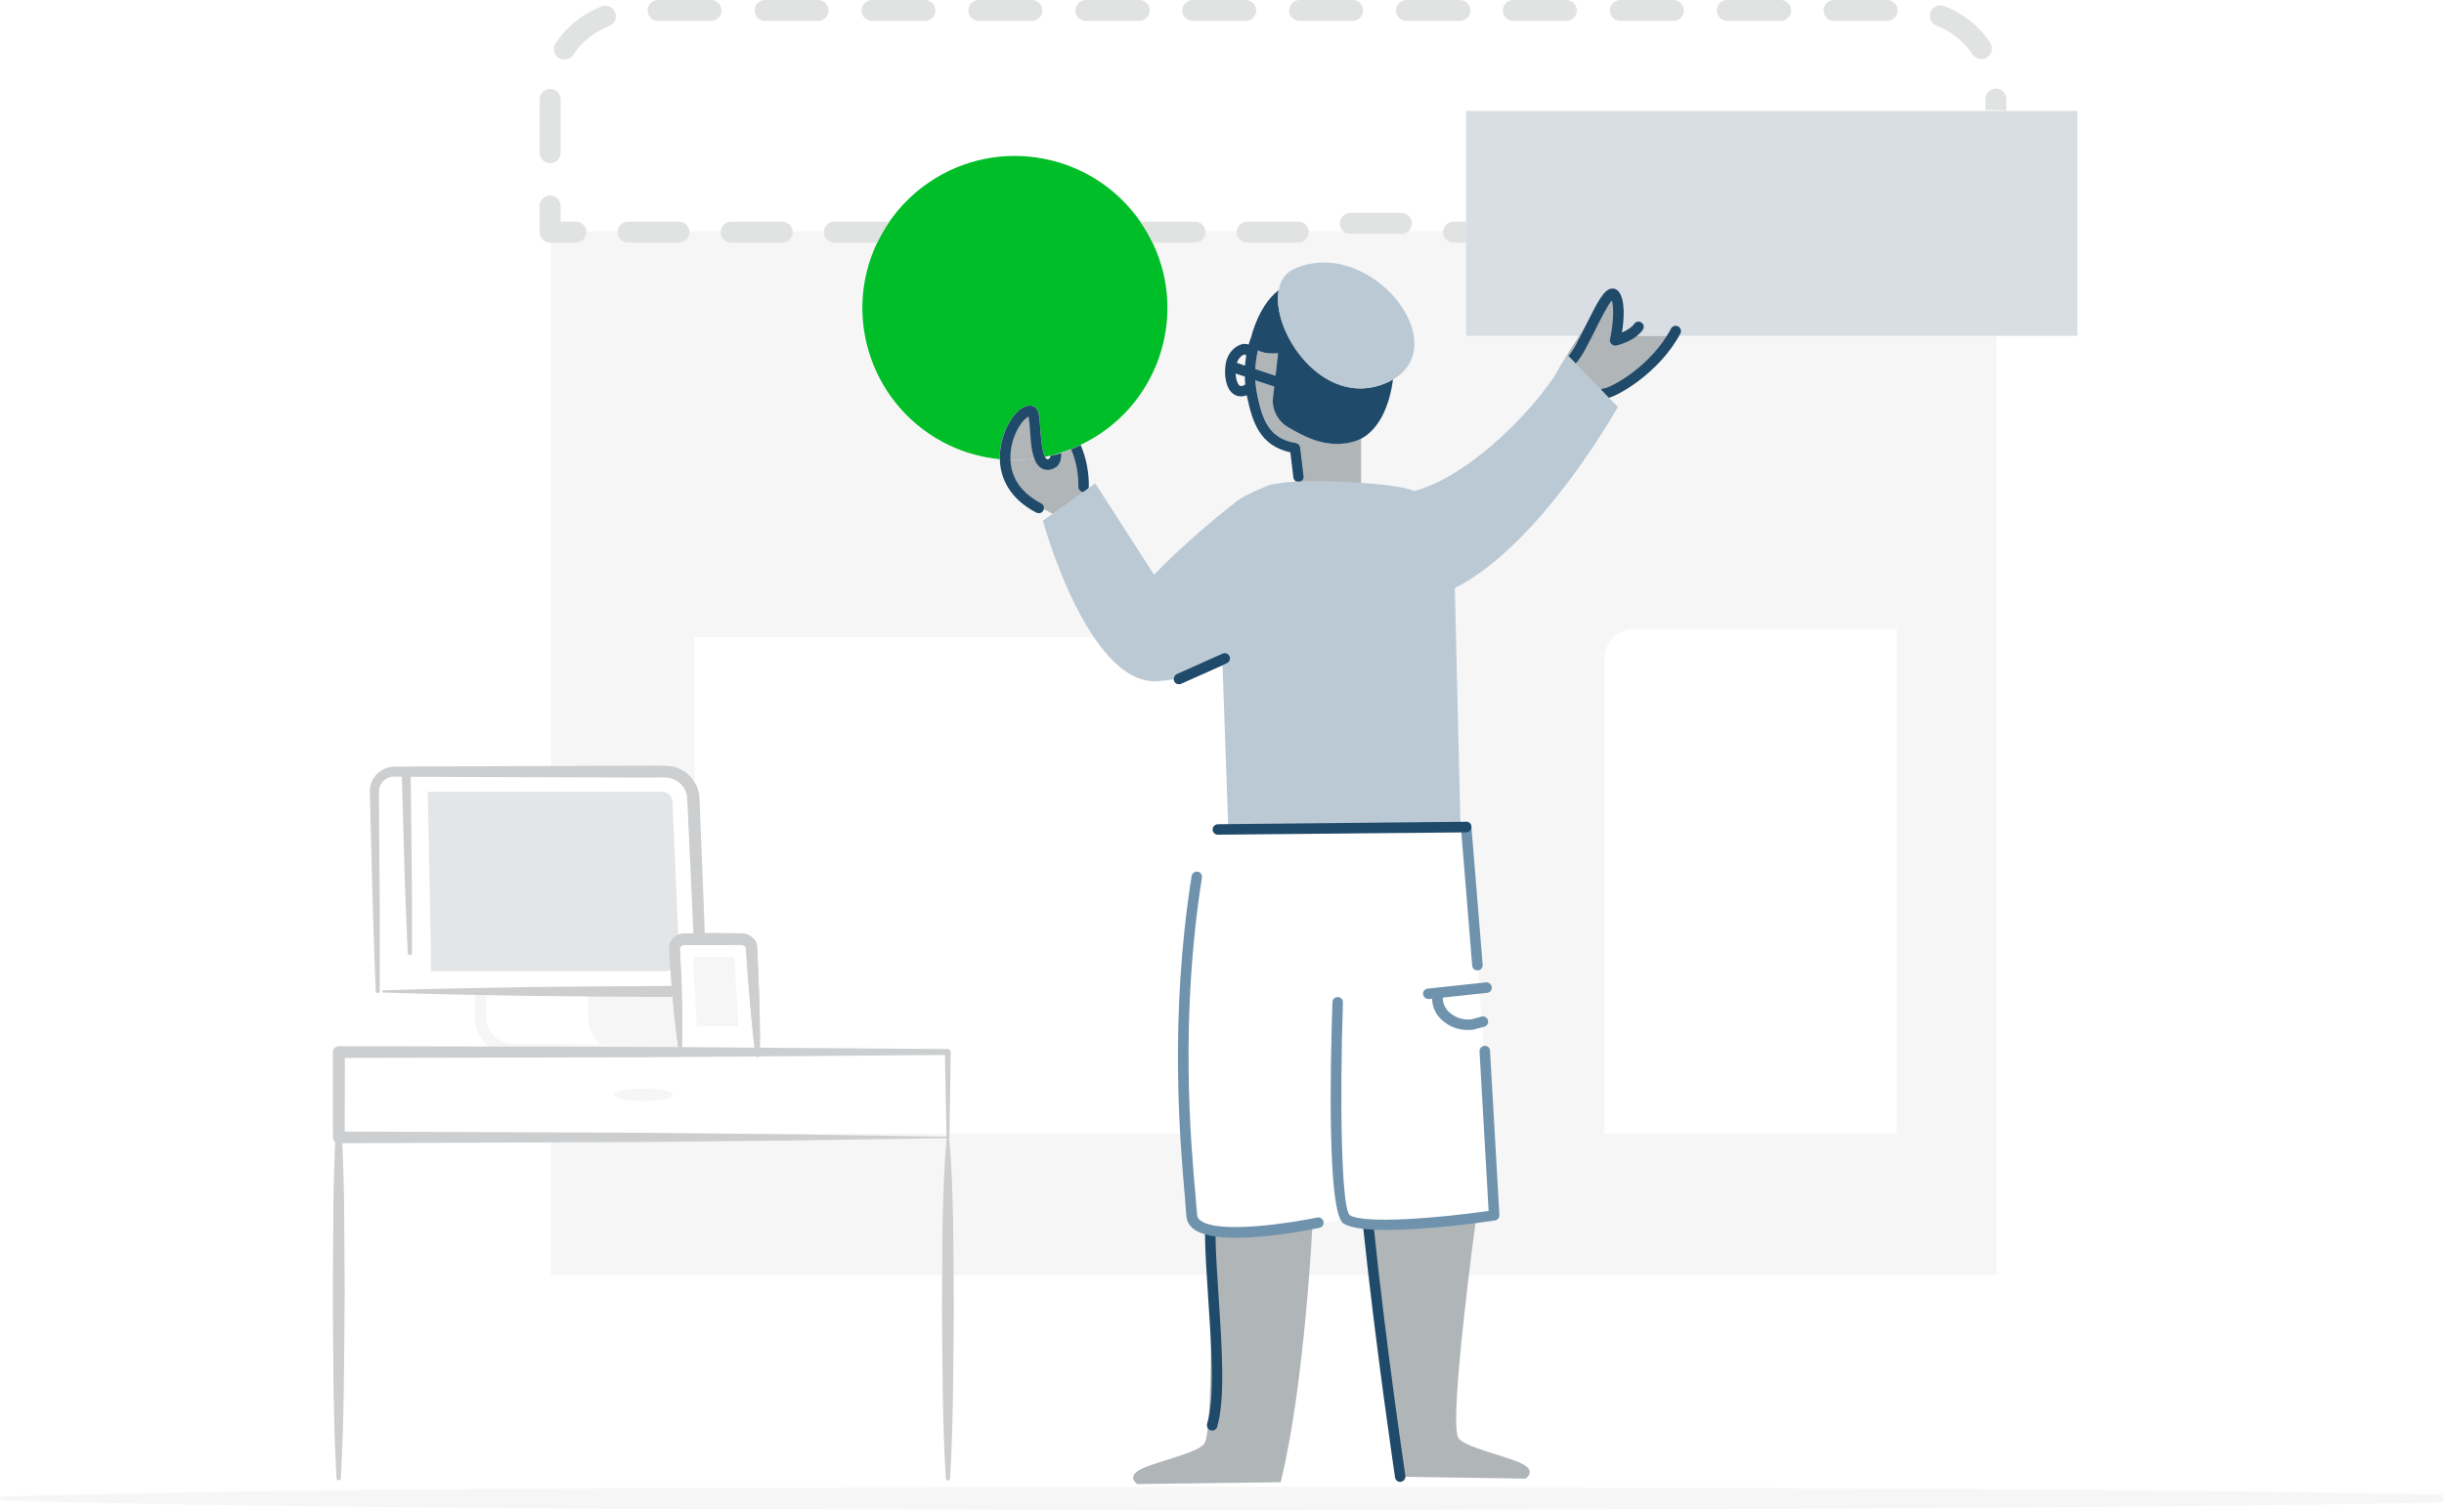
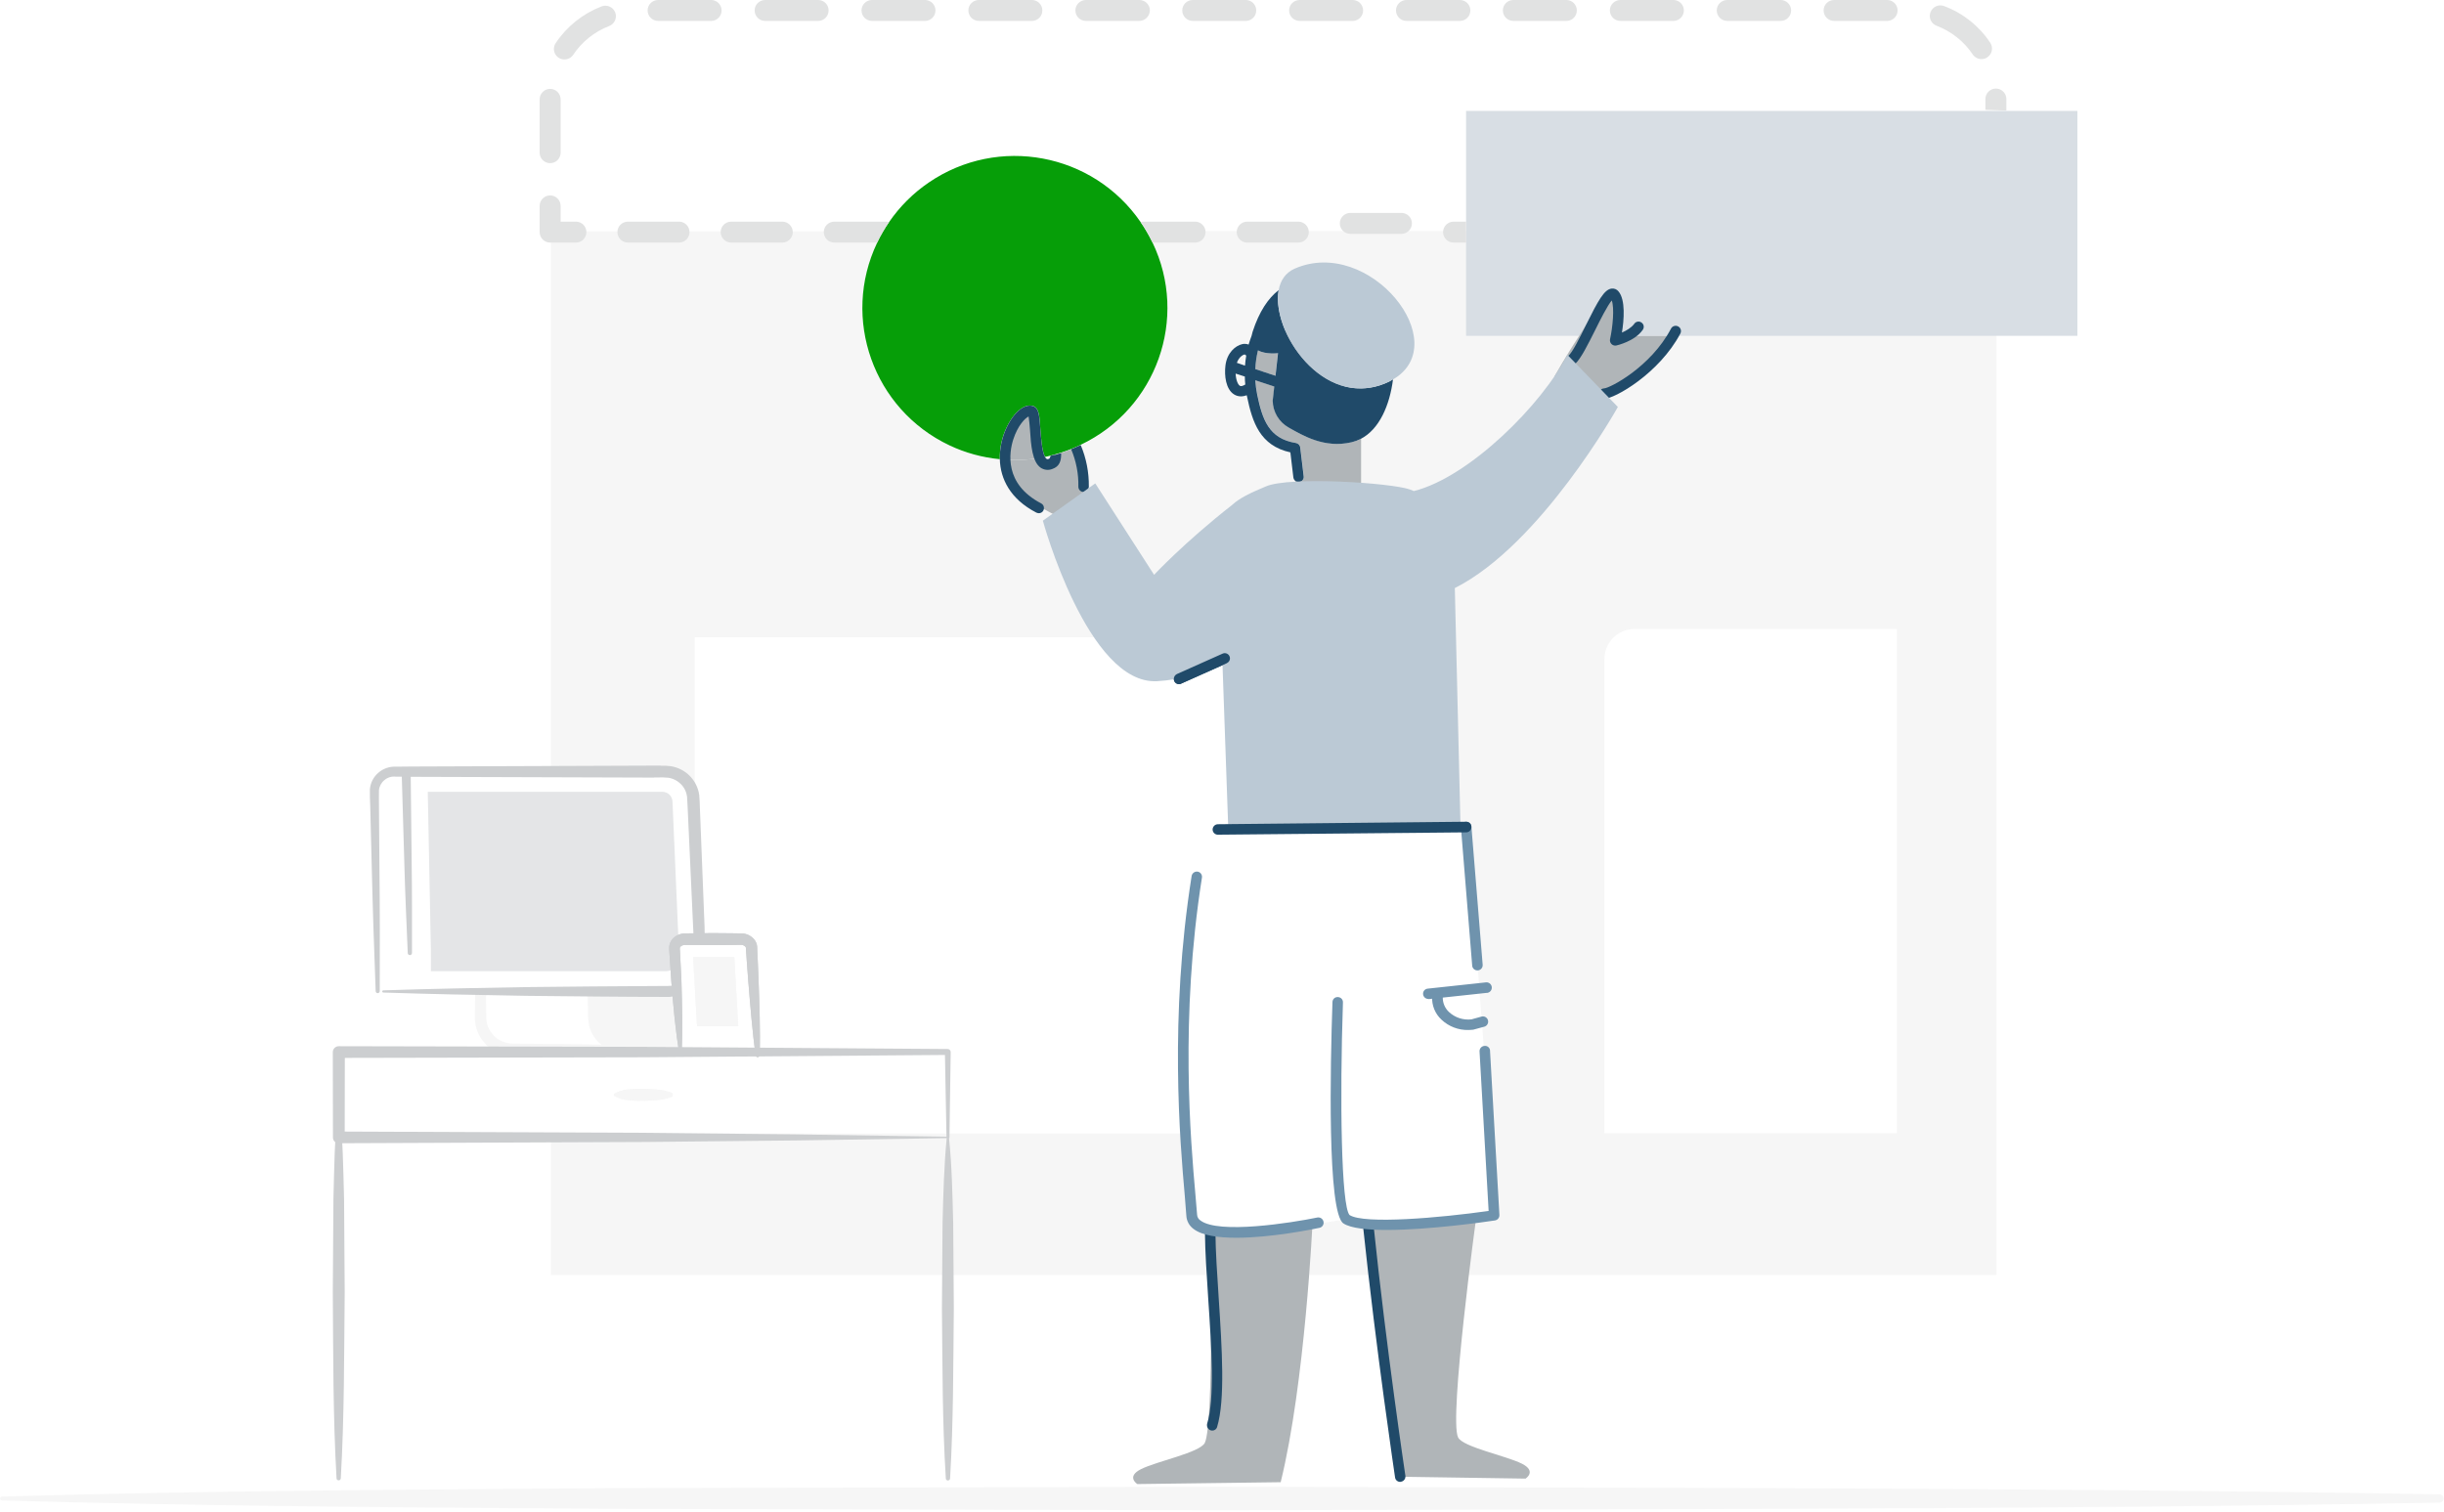
<svg xmlns="http://www.w3.org/2000/svg" width="215" height="133" viewBox="0 0 215 133">
  <g fill="none" fill-rule="evenodd">
    <path d="M141.14 58.004v41.725h25.726V55.355H143.81a2.657 2.657 0 0 0-2.67 2.649z" />
    <path d="M129 29.455v-9.128h-28.148c.192.33.385.673.55 1.03 3.18 6.657.344 14.618-6.317 17.816l-.152.068-.234.11c-.55.247-1.129.453-1.707.618l-.261.068c-.097.028-.207.055-.303.083-.151.04-.317.068-.468.11-.275-.495-.358-1.744-.413-2.457-.083-1.167-.124-1.812-.592-2.004-.743-.302-1.72.466-2.381 1.88a6.266 6.266 0 0 0-.592 2.786c-7.378-.727-12.76-7.288-12.03-14.631a13.002 13.002 0 0 1 1.239-4.42c.165-.357.358-.686.55-1.03H48.464V67.75c4.226.082 12.54-1.469 12.65 2.443V56.07h54.383v16.758c4.336-.027 8.7 1.002 13.021.289a.344.344 0 0 1 .413.26c.427 2.526 2.092 25.351 2.271 27.616.152 2.059.496 4.077.07 6.122a.368.368 0 0 1-.345.247c-1.555.082-3.11.288-4.666.274-1.46 0-7.006-.15-7.405-.288-.496-.178-2.877.398-4.102.48-1.17.07-5.795.385-6.937.412-1.432.028-2.932-.014-2.974-1.386-.013-.769-.743-6.314-.633-7.11H61.54c0 .179-8.836-.014-13.076-.055v12.504h127.17V29.455H129zm37.866 70.26H141.14V57.99a2.654 2.654 0 0 1 2.657-2.649h23.069v44.375z" fill="#F6F6F6" fill-rule="nonzero" />
-     <path d="M100.838 20.314a9.124 9.124 0 0 0-.495-.769c-4.185-6.094-12.526-7.659-18.637-3.486a13.386 13.386 0 0 0-3.497 3.486c-.179.247-.33.508-.495.782-.193.33-.386.673-.55 1.03-3.18 6.67-.331 14.659 6.358 17.83 1.39.658 2.89 1.07 4.433 1.22a6.121 6.121 0 0 1 .591-2.785c.661-1.4 1.638-2.17 2.382-1.88.468.191.523.836.592 2.003.055.714.137 1.963.412 2.457.166-.027.317-.069.468-.11a9.08 9.08 0 0 0 .303-.082l.262-.069c.578-.165 1.156-.37 1.707-.617l.234-.11.151-.069c6.69-3.17 9.525-11.145 6.332-17.802-.166-.357-.358-.686-.551-1.03z" fill="#00BE28" fill-rule="nonzero" />
+     <path d="M100.838 20.314a9.124 9.124 0 0 0-.495-.769c-4.185-6.094-12.526-7.659-18.637-3.486a13.386 13.386 0 0 0-3.497 3.486c-.179.247-.33.508-.495.782-.193.33-.386.673-.55 1.03-3.18 6.67-.331 14.659 6.358 17.83 1.39.658 2.89 1.07 4.433 1.22a6.121 6.121 0 0 1 .591-2.785c.661-1.4 1.638-2.17 2.382-1.88.468.191.523.836.592 2.003.055.714.137 1.963.412 2.457.166-.027.317-.069.468-.11a9.08 9.08 0 0 0 .303-.082l.262-.069c.578-.165 1.156-.37 1.707-.617l.234-.11.151-.069c6.69-3.17 9.525-11.145 6.332-17.802-.166-.357-.358-.686-.551-1.03z" fill="#069e08" fill-rule="nonzero" />
    <path d="M166.825 55.451h-23.056a2.654 2.654 0 0 0-2.656 2.649v41.725h25.712V55.451z" />
    <path fill="#D8DEE4" fill-rule="nonzero" d="M128.972 9.759V29.55h53.778V9.759z" />
    <path d="M52.208 87.253l7.158-.055.523 5.669-5.836-.522s-2.313-.467-1.845-5.092z" fill="#F6F6F6" fill-rule="nonzero" />
    <path d="M50.708 21.343h-2.312a.921.921 0 0 1-.923-.92v-2.305a.921.921 0 0 1 1.845 0v1.386h1.39a.921.921 0 0 1 0 1.84zm-2.312-6.986a.921.921 0 0 1-.923-.92V8.743a.921.921 0 0 1 1.845 0v4.694c0 .508-.413.92-.922.92zm1.252-9.128a.921.921 0 0 1-.77-1.427 8.532 8.532 0 0 1 4.046-3.24.932.932 0 0 1 1.198.536.928.928 0 0 1-.537 1.194 6.684 6.684 0 0 0-3.166 2.54.922.922 0 0 1-.77.397zm124.664-.027a.937.937 0 0 1-.77-.412 6.691 6.691 0 0 0-3.18-2.525.923.923 0 0 1-.537-1.194.927.927 0 0 1 1.198-.536 8.396 8.396 0 0 1 4.06 3.226.922.922 0 0 1-.248 1.276.878.878 0 0 1-.523.165zm-8.258-3.363h-4.708a.921.921 0 0 1-.922-.92c0-.507.413-.919.922-.919h4.708a.921.921 0 0 1 0 1.84zm-9.401 0h-4.708a.921.921 0 0 1-.922-.92c0-.507.413-.919.922-.919h4.694a.92.92 0 0 1 .014 1.84zm-9.401 0h-4.708a.921.921 0 0 1-.922-.92c0-.507.413-.919.922-.919h4.708a.921.921 0 0 1 0 1.84zm-9.415 0h-4.708a.921.921 0 0 1-.922-.92c0-.507.413-.919.922-.919h4.708a.921.921 0 0 1 0 1.84zm-9.401 0h-4.708a.921.921 0 0 1-.922-.92c0-.507.413-.919.922-.919h4.694a.92.92 0 0 1 .014 1.84zm-9.401 0h-4.708a.921.921 0 0 1-.922-.92c0-.507.413-.919.922-.919h4.708a.921.921 0 0 1 0 1.84zm-9.402 0h-4.707a.921.921 0 0 1-.922-.92c0-.507.413-.919.922-.919h4.707a.921.921 0 0 1 0 1.84zm-9.414 0h-4.694a.921.921 0 0 1-.922-.92c0-.507.413-.919.922-.919h4.707c.51 0 .923.412.923.92a.942.942 0 0 1-.936.92zm-9.401 0H86.11a.921.921 0 0 1-.922-.92c0-.507.413-.919.922-.919h4.708a.921.921 0 0 1 0 1.84zm-9.402 0H76.71a.921.921 0 0 1-.922-.92c0-.507.413-.919.922-.919h4.707a.921.921 0 0 1 0 1.84zm-9.4 0h-4.708a.921.921 0 0 1-.922-.92c0-.507.413-.919.922-.919h4.707a.921.921 0 0 1 0 1.84zm-9.415 0h-4.708a.921.921 0 0 1-.922-.92c0-.507.413-.919.922-.919h4.708a.921.921 0 0 1 0 1.84z" fill="#E1E2E2" fill-rule="nonzero" />
    <path d="M115.47 107.484s-.661 14.234-2.808 22.936l-12.609.164s-1.018-.645.33-1.317c1.405-.7 5.176-1.455 5.603-2.306.826-1.647.495-18.557.495-18.557m13.889-.48s.66 13.3 2.808 22.015l11.025.165s1.019-.645-.33-1.318c-1.404-.7-5.176-1.455-5.603-2.306-.825-1.647 1.61-19.49 1.61-19.49" fill="#B0B5B8" fill-rule="nonzero" />
    <path d="M92.442 40.71s.289.247.399-.714c-.427.124-.867.22-1.294.288.193.37.468.563.895.426z" />
    <path d="M92.442 40.71c-.427.137-.702-.055-.895-.426-.743.124-1.5.192-2.257.192-.276 0-.537-.013-.812-.027.096 1.496.88 3.047 2.931 4.118l1.5.81 2.506-1.538c.261-2.086-.18-3.582-.647-4.53a13.29 13.29 0 0 1-1.927.687c-.11.96-.4.714-.4.714z" fill="#B0B5B8" fill-rule="nonzero" />
    <path d="M91.547 40.284c-.592-1.153-.317-4.035-.757-4.213-.812-.33-2.478 1.935-2.312 4.378.261.014.536.027.812.027.757 0 1.514-.068 2.257-.192z" fill="#B0B5B8" fill-rule="nonzero" />
    <path d="M125.641 87.898a.46.46 0 0 1-.454-.467c0-.233.18-.411.4-.439l5.106-.549a.466.466 0 1 1 .151.92h-.055l-5.106.549-.042-.014z" fill="#6F93AD" fill-rule="nonzero" />
    <path d="M129.179 90.63a3.344 3.344 0 0 1-2.368-.906 2.573 2.573 0 0 1-.825-2.032c0-.247.206-.44.454-.44h.041a.47.47 0 0 1 .44.481 1.72 1.72 0 0 0 .551 1.318 2.483 2.483 0 0 0 1.968.645l.895-.247a.46.46 0 0 1 .564.33.459.459 0 0 1-.33.562l-.963.261c-.166.014-.29.027-.427.027z" fill="#6F93AD" fill-rule="nonzero" />
    <path d="M103.729 60.2a.463.463 0 0 1-.468-.467c0-.178.11-.343.275-.425l3.992-1.784a.457.457 0 0 1 .619.192.454.454 0 0 1-.193.617c-.014.014-.027.014-.041.028l-3.992 1.784a.345.345 0 0 1-.192.055z" fill="#204A69" fill-rule="nonzero" />
    <path d="M108.698 32.873c.027.549.178.96.371 1.07.124.082.33-.014.482-.11a5.97 5.97 0 0 1-.041-.7l-.812-.26zm.522-1.551a1.4 1.4 0 0 0-.412.603l.715.248c.028-.302.055-.59.11-.879a.494.494 0 0 1-.137-.096.71.71 0 0 0-.275.124z" />
    <path d="M113.377 37.622a2.781 2.781 0 0 1-1.404-2.361l.138-1.25-1.665-.548a9.6 9.6 0 0 0 .165 1.262c.454 2.17.99 3.871 3.4 4.255a.452.452 0 0 1 .385.398l.303 2.526a.461.461 0 0 1-.4.508h-.054a.445.445 0 0 1-.29-.11v1.167l5.782.302V38.61c-.248.123-.51.22-.785.288-2.436.577-4.322-.576-5.575-1.276zm4.969-3.597l-1.486-3.98s-1.969-1.098-3.827-.988c.95 2.21 2.905 4.365 5.313 4.968zm-7.68-3.198a8.335 8.335 0 0 0-.234 1.648l1.775.59.207-1.99c.014 0-1.06.137-1.748-.248z" fill="#B0B5B8" fill-rule="nonzero" />
    <path d="M121.843 33.737a5.558 5.558 0 0 1-3.497.275c-2.408-.604-4.35-2.76-5.299-4.969-.523-1.235-.743-2.498-.564-3.514-.923.714-1.707 1.88-2.285 3.651a3.9 3.9 0 0 0-.097.371c-.096.247-.178.508-.261.769a.948.948 0 0 0-.55-.042c-.62.138-1.35.77-1.487 1.88-.11.893.027 2.1.77 2.554.18.11.386.164.592.164.18 0 .345-.04.51-.096.014.042.014.083.027.11.468 2.251 1.129 4.324 3.813 4.914l.262 2.196a.46.46 0 0 0 .454.412h.055c.248-.028.44-.261.399-.508l-.303-2.526a.452.452 0 0 0-.385-.398c-2.395-.384-2.946-2.086-3.4-4.255a9.6 9.6 0 0 1-.165-1.262l1.665.549-.137 1.249a2.76 2.76 0 0 0 1.404 2.36c1.252.7 3.138 1.854 5.547 1.29.275-.068.537-.164.784-.287 1.638-.838 2.56-2.951 2.85-5.257a3.109 3.109 0 0 1-.702.37zm-12.774.206c-.179-.11-.344-.521-.371-1.07l.812.26c0 .234.013.467.04.7-.164.096-.357.192-.48.11zm.454-1.77l-.715-.248c.082-.233.22-.452.413-.603a.742.742 0 0 1 .275-.138.494.494 0 0 0 .137.096c-.055.302-.082.604-.11.893zm2.684.892l-1.775-.59a8.335 8.335 0 0 1 .234-1.648c.688.385 1.762.248 1.762.248l-.22 1.99z" fill="#204A69" fill-rule="nonzero" />
    <path d="M113.9 23.635c-.812.357-1.266 1.043-1.417 1.908-.661 3.651 3.895 10.445 9.36 8.194.247-.096.495-.22.715-.357 5.437-3.198-2.078-12.613-8.658-9.745z" fill="#BBC9D5" fill-rule="nonzero" />
    <path d="M37.907 85.455h20.674c.647 0 1.17-.522 1.17-1.167v-.055l-.592-13.711a.89.89 0 0 0-.88-.851H37.631l.275 13.986" fill="#969CA1" fill-rule="nonzero" opacity=".26" />
    <path d="M59.793 92.88c-.386-2.196-.565-4.392-.744-6.602l-.11-1.66-.055-.824-.014-.206v-.274c.014-.234.11-.467.262-.66a1.48 1.48 0 0 1 1.101-.52l.84-.014 1.665-.014 1.666.014.84.013a1.48 1.48 0 0 1 1.1.522c.152.178.248.412.262.645l.014.425.041.824.069 1.66c.082 2.21.151 4.42.11 6.63 0 .096-.096.179-.193.179a.19.19 0 0 1-.179-.151c-.289-2.196-.468-4.406-.647-6.602l-.123-1.647-.056-.824-.027-.398c0-.041-.028-.082-.055-.11a.533.533 0 0 0-.372-.15l-.812.013-1.665.014-1.666-.014h-.812a.533.533 0 0 0-.372.151c-.027.027-.04.069-.055.096v.137l.014.206.041.824.083 1.66c.055 2.21.138 4.42 0 6.644 0 .055-.055.082-.096.082-.014 0-.042-.027-.055-.069z" fill="#CCCED0" fill-rule="nonzero" />
    <path fill="#F6F6F6" fill-rule="nonzero" d="M64.94 90.3l-.344-6.08h-3.62l.344 6.066z" />
    <path d="M54.053 96.23a2.87 2.87 0 0 1 1.252-.371 12.56 12.56 0 0 1 1.253-.055c.413.014.826.041 1.252.069.427.04.84.123 1.253.274a.203.203 0 0 1 .11.26.15.15 0 0 1-.11.11c-.4.152-.826.234-1.253.275-.412.028-.825.055-1.252.069-.413 0-.826-.014-1.253-.055a2.883 2.883 0 0 1-1.252-.37c-.055-.028-.069-.097-.041-.152.013-.013.027-.04.04-.055zm4.363-4.077c-2.367-.165-4.735-.22-7.116-.26l-3.551-.042-1.776-.014-.895-.013a2.13 2.13 0 0 1-.715-.124 2.304 2.304 0 0 1-1.583-2.21l-.028-2.402c-.316-.013-.633-.027-.95-.027l-.027 2.43a3.315 3.315 0 0 0 2.244 3.197c.33.11.688.151 1.032.165l.895-.014 1.775-.014 3.551-.04c2.368-.042 4.735-.097 7.117-.261.096-.014.179-.097.165-.206.014-.083-.055-.151-.138-.165z" fill="#F6F6F6" fill-rule="nonzero" />
    <path d="M54.989 92.153c-1.184-.165-2.106-1.043-2.285-2.1-.069-.467-.014-1.18-.014-1.784l.028-1.345h-1.033l.028 1.345c.041.645-.041 1.207.11 1.976a3.065 3.065 0 0 0 1.184 1.757 2.88 2.88 0 0 0 1.968.522.205.205 0 0 0 .165-.165c.028-.096-.055-.192-.151-.206z" fill="#F6F6F6" fill-rule="nonzero" />
    <path d="M59.462 86.663c-.248.068-.51.096-.77.096h-.732c-3.88.014-7.776.055-11.658.096-4.198.069-8.382.15-12.58.288a.094.094 0 0 0-.097.096c0 .055.042.096.097.096 4.198.138 8.382.22 12.58.289 4.199.04 8.383.096 12.581.096h.014c.027 0 .055 0 .082-.014.152-.014.303-.028.468-.055l.014-.988z" fill="#CCCED0" fill-rule="nonzero" />
    <path d="M61.981 81.557l-.33-8.4-.083-2.1c-.014-.37-.014-.659-.055-1.098a2.989 2.989 0 0 0-2.505-2.54 4.306 4.306 0 0 0-.84-.04c-.027 0-.068-.014-.096-.014l-21.885.082-1.363.014a2.187 2.187 0 0 0-1.542.535 2.15 2.15 0 0 0-.743 1.469c-.014.535.014.933.028 1.4l.137 5.449c.083 3.637.207 7.274.344 10.898 0 .096.083.178.18.178a.182.182 0 0 0 .178-.178c.014-3.637.014-7.275-.027-10.912l-.042-5.449c0-.44-.013-.947 0-1.318a1.32 1.32 0 0 1 .482-.892c.275-.233.633-.343.991-.302h.537l.22 7.55c.069 2.662.193 5.311.303 7.974 0 .096.083.178.193.178.096 0 .179-.082.179-.192 0-2.663.013-5.325-.028-7.974l-.082-7.522h.04l21.377.069.014-.014h.289c.316-.014.647 0 .963.027a2 2 0 0 1 1.35.892c.15.234.233.495.275.77.027.246.027.672.055 1.001l.096 2.1.193 4.2.192 4.2.042.837a5.91 5.91 0 0 1 .977.028l-.014-.906z" fill="#CCCED0" fill-rule="nonzero" />
    <path d="M59.793 92.88c-.386-2.196-.565-4.392-.744-6.602l-.11-1.66-.055-.824-.014-.206v-.274c.014-.234.11-.467.262-.66a1.48 1.48 0 0 1 1.101-.52l.84-.014 1.665-.014 1.666.014.84.013a1.48 1.48 0 0 1 1.1.522c.152.178.248.412.262.645l.014.425.041.824.069 1.66c.082 2.21.151 4.42.11 6.63 0 .096-.096.179-.193.179a.19.19 0 0 1-.179-.151c-.289-2.196-.468-4.406-.647-6.602l-.123-1.647-.056-.824-.027-.398c0-.041-.028-.082-.055-.11a.533.533 0 0 0-.372-.15l-.812.013-1.665.014-1.666-.014h-.812a.533.533 0 0 0-.372.151c-.027.027-.04.069-.055.096v.137l.014.206.041.824.083 1.66c.055 2.21.138 4.42 0 6.644 0 .055-.055.082-.096.082-.014 0-.042-.027-.055-.069z" fill="#CCCED0" fill-rule="nonzero" />
    <path fill="#F6F6F6" fill-rule="nonzero" d="M64.94 90.3l-.344-6.08h-3.62l.344 6.066z" />
    <path d="M54.053 96.23a2.87 2.87 0 0 1 1.252-.371 12.56 12.56 0 0 1 1.253-.055c.413.014.826.041 1.252.069.427.04.84.123 1.253.274a.203.203 0 0 1 .11.26.15.15 0 0 1-.11.11c-.4.152-.826.234-1.253.275-.412.028-.825.055-1.252.069-.413 0-.826-.014-1.253-.055a2.883 2.883 0 0 1-1.252-.37c-.055-.028-.069-.097-.041-.152.013-.013.027-.04.04-.055zM.179 131.682c17.866-.507 35.746-.617 53.612-.74l53.613-.124c35.746.11 71.492.055 107.224.672a.366.366 0 0 1 .344.385.37.37 0 0 1-.344.343c-35.746.631-71.492.562-107.224.672l-53.613-.123c-17.866-.124-35.746-.234-53.612-.742a.182.182 0 0 1-.179-.178c0-.082.083-.165.179-.165z" fill="#F6F6F6" fill-rule="nonzero" />
    <path d="M106.647 125.876a.463.463 0 0 1-.468-.466c0-.041 0-.096.013-.137.675-2.197.386-6.671.097-10.98-.138-2.128-.276-4.132-.29-5.875a.46.46 0 0 1 .455-.467.48.48 0 0 1 .468.453c.014 1.716.151 3.72.289 5.833.289 4.406.578 8.95-.138 11.31a.43.43 0 0 1-.426.33zm16.531 4.516a.449.449 0 0 1-.455-.398c-.013-.11-1.665-11.145-2.808-22.03a.465.465 0 0 1 .386-.535.466.466 0 0 1 .537.385v.055c1.128 10.87 2.78 21.878 2.794 21.988a.462.462 0 0 1-.386.521c-.027.014-.055.014-.068.014z" fill="#204A69" fill-rule="nonzero" />
    <path d="M174.657 9.663v-.947a.921.921 0 1 1 1.844 0V9.73" fill="#E1E2E2" fill-rule="nonzero" />
    <path d="M143.329 29.565v-.234a3.557 3.557 0 0 1-1.225.618s1.032-3.747-.055-4.008c-1.088-.26-5.286 7.151-5.286 7.151l1.514 3.624s1.624-1.455 6.869-4.132c1.183-1.111 1.885-2.14 2.243-3.02h-4.06z" fill="#B0B5B8" fill-rule="nonzero" />
    <path d="M141.099 35.096a.46.46 0 0 1-.44-.48.473.473 0 0 1 .44-.44c.523-.013 4.13-1.894 5.891-5.243a.463.463 0 0 1 .62-.22.46.46 0 0 1 .22.618c0 .014-.014.028-.014.028-1.844 3.486-5.767 5.737-6.717 5.737zm-2.836-2.965a.444.444 0 0 1-.454-.466c0-.138.055-.261.152-.343.385-.33 1.004-1.593 1.541-2.69 1.115-2.238 1.624-3.157 2.271-3.24a.67.67 0 0 1 .606.247c.633.741.482 2.54.303 3.624.385-.165.826-.426 1.073-.755a.453.453 0 0 1 .634-.137.45.45 0 0 1 .137.631c-.014.014-.014.027-.027.041-.716 1.002-2.258 1.345-2.313 1.359a.468.468 0 0 1-.55-.55c.234-1.056.399-2.744.151-3.417-.372.44-1.018 1.716-1.459 2.608-.647 1.29-1.252 2.512-1.762 2.979a.482.482 0 0 1-.303.11z" fill="#204A69" fill-rule="nonzero" />
    <path d="M92.07 40.38c.014.014.055.042.193 0 .082-.027.124-.123.151-.274-.151.041-.316.069-.468.11.014.055.07.11.124.165zm-1.28-4.31c.427.179.165 3.061.757 4.214.124-.027.262-.04.385-.068-.275-.494-.357-1.743-.412-2.457-.083-1.167-.124-1.812-.592-2.004-.744-.302-1.72.467-2.382 1.88a6.266 6.266 0 0 0-.591 2.787l.509.04c-.152-2.456 1.514-4.72 2.326-4.391z" />
    <path d="M92.07 40.38c.014.014.055.042.193 0 .082-.027.124-.123.151-.274-.151.041-.316.069-.468.11.014.055.07.11.124.165z" />
    <path d="M92.07 40.38c.014.014.055.042.193 0 .082-.027.124-.123.151-.274-.151.041-.316.069-.468.11.014.055.07.11.124.165zm.344-.274l.303-.082c-.11.027-.206.055-.303.082zm2.67-.947l-.15.069.15-.07z" />
    <path d="M59.779 19.504h-4.542a.921.921 0 0 0-.923.92c0 .507.413.92.923.92h4.542a.921.921 0 0 0 0-1.84zm9.084 0h-4.542a.921.921 0 0 0-.922.92c0 .507.413.92.922.92h4.542a.921.921 0 0 0 0-1.84zm45.395 0h-4.542a.921.921 0 0 0-.922.92c0 .507.413.92.922.92h4.542a.921.921 0 0 0 0-1.84zm13.613 0a.921.921 0 0 0-.922.92c0 .507.413.92.922.92h1.101v-1.84h-1.1zm-4.541-.769h-4.543a.921.921 0 0 0-.922.92c0 .508.413.92.922.92h4.542a.921.921 0 0 0 0-1.84zm-45.396.769h-4.542a.921.921 0 0 0-.922.92c0 .507.413.92.922.92h3.771c.303-.632.647-1.236 1.046-1.799a.89.89 0 0 0-.275-.041zm27.24 0h-4.542a1.05 1.05 0 0 0-.29.041c.4.577.744 1.18 1.047 1.798h3.785a.921.921 0 0 0 0-1.84z" fill="#E1E2E2" fill-rule="nonzero" />
    <path d="M92.07 40.38c.014.014.055.042.193 0 .082-.027.124-.123.151-.274-.151.041-.316.069-.468.11.014.055.07.11.124.165z" />
    <path d="M92.717 40.024l-.303.082c-.027.137-.069.247-.151.274-.124.042-.165.014-.193 0a.404.404 0 0 1-.138-.164c-.275-.494-.357-1.743-.412-2.457-.083-1.167-.124-1.812-.592-2.004-.744-.302-1.72.467-2.382 1.88a6.266 6.266 0 0 0-.591 2.787c.055 1.715.908 3.486 3.207 4.68a.578.578 0 0 0 .22.055.444.444 0 0 0 .454-.467.442.442 0 0 0-.248-.398c-3.29-1.716-2.808-4.502-2.45-5.627.4-1.236 1.06-1.894 1.35-2.018.054.398.096.796.123 1.194.083 1.318.193 2.814.95 3.322a1.1 1.1 0 0 0 .99.11c.675-.22.813-.742.8-1.4-.083.027-.221.068-.359.11l-.137.04h-.138z" fill="#204A69" fill-rule="nonzero" />
    <path fill="#204A69" fill-rule="nonzero" d="M92.84 39.996l.138-.041-.261.069zm1.928-.7l-.083.041c-.165.083-.358.151-.454.192.44 1.044.66 2.169.633 3.295 0 .26.207.466.455.466a.48.48 0 0 0 .467-.453 9.13 9.13 0 0 0-.715-3.678l-.152.068-.151.07z" />
    <path fill="#204A69" fill-rule="nonzero" d="M94.92 39.227l-.235.11.083-.04z" />
    <path d="M108.753 108.912c-1.57 0-2.987-.192-3.744-.769a1.54 1.54 0 0 1-.647-1.18c-.028-.412-.083-1.016-.138-1.77-.413-4.681-1.376-15.648.606-28.124a.467.467 0 0 1 .537-.371c.234.041.399.26.371.508-1.954 12.353-.99 23.237-.578 27.89.069.782.124 1.386.151 1.798a.643.643 0 0 0 .29.494c1.596 1.222 7.97.22 10.295-.26a.466.466 0 0 1 .537.384.458.458 0 0 1-.344.521c-.62.138-4.28.879-7.336.879zm13.227-.687c-1.707 0-3.152-.15-3.799-.576-1.431-.947-1.156-13.931-.963-19.463 0-.247.179-.439.426-.453h.055c.262.014.455.22.44.48-.288 8.552-.15 17.871.579 18.695 1.266.837 8.01.247 12.237-.357l-.799-14.041a.46.46 0 0 1 .44-.48.435.435 0 0 1 .482.384v.04l.826 14.454a.462.462 0 0 1-.399.48c-.784.124-5.78.837-9.525.837zm7.984-22.839a.452.452 0 0 1-.455-.425l-.99-12.161a.461.461 0 0 1 .426-.494c.261-.014.482.165.495.425l.991 12.161a.461.461 0 0 1-.426.494h-.041z" fill="#6F93AD" fill-rule="nonzero" />
    <path d="M142.324 35.81l-4.446-4.598c-2.175 4.337-8.63 10.788-13.503 11.996a5.975 5.975 0 0 1-.344-.137c-1.57-.577-10.53-1.18-12.663-.275-1.377.577-2.326 1.03-2.96 1.62-4.225 3.308-6.882 6.162-6.882 6.162l-5.175-8.043-4.611 3.28s3.95 14.454 10.048 14.124a14.78 14.78 0 0 0 5.753-1.55l.51 14.52 20.426-.356-.496-20.808c7.598-3.83 14.343-15.935 14.343-15.935z" fill="#BBC9D5" fill-rule="nonzero" />
    <path d="M107.115 73.445a.46.46 0 0 1-.44-.48.473.473 0 0 1 .44-.44l21.857-.22a.446.446 0 0 1 .468.426v.042a.46.46 0 0 1-.454.466l-21.871.206zM103.729 60.2a.463.463 0 0 1-.468-.467c0-.178.11-.343.275-.425l3.992-1.784a.457.457 0 0 1 .619.192.454.454 0 0 1-.193.617c-.014.014-.027.014-.041.028l-3.992 1.784a.345.345 0 0 1-.192.055z" fill="#204A69" fill-rule="nonzero" />
    <path d="M83.522 100.141h-.068l-13.283.206-13.407.137-26.964.11a.5.5 0 0 1-.51-.508l-.013-7.508c0-.288.234-.521.523-.521l26.785.055 26.786.192a.27.27 0 0 1 .262.26l-.11 7.577zm-.261-.123v-.069l-.138-7.384.262.26-26.786.206-26.785.055.523-.521-.014 7.508-.51-.508 26.621.11 13.38.137 13.447.206z" fill="#CCCED0" fill-rule="nonzero" />
    <path d="M29.896 97.314c.248 2.731.303 5.462.372 8.194l.055 8.194c-.055 5.463-.028 10.925-.344 16.388-.014.096-.096.179-.207.165-.096-.014-.165-.082-.165-.165-.316-5.463-.289-10.925-.33-16.388l.055-8.194c.069-2.732.11-5.463.372-8.194 0-.055.04-.096.096-.096.055 0 .096.04.096.096zm53.585 2.772c.262 2.498.303 4.996.372 7.508l.055 7.508c-.055 4.996-.028 10.006-.33 15.002a.188.188 0 0 1-.207.165c-.096-.014-.165-.083-.165-.165-.317-4.996-.29-10.006-.344-15.002l.055-7.508c.069-2.498.124-4.996.371-7.508 0-.055.042-.096.097-.096s.096.041.096.096z" fill="#CCCED0" fill-rule="nonzero" />
  </g>
</svg>
